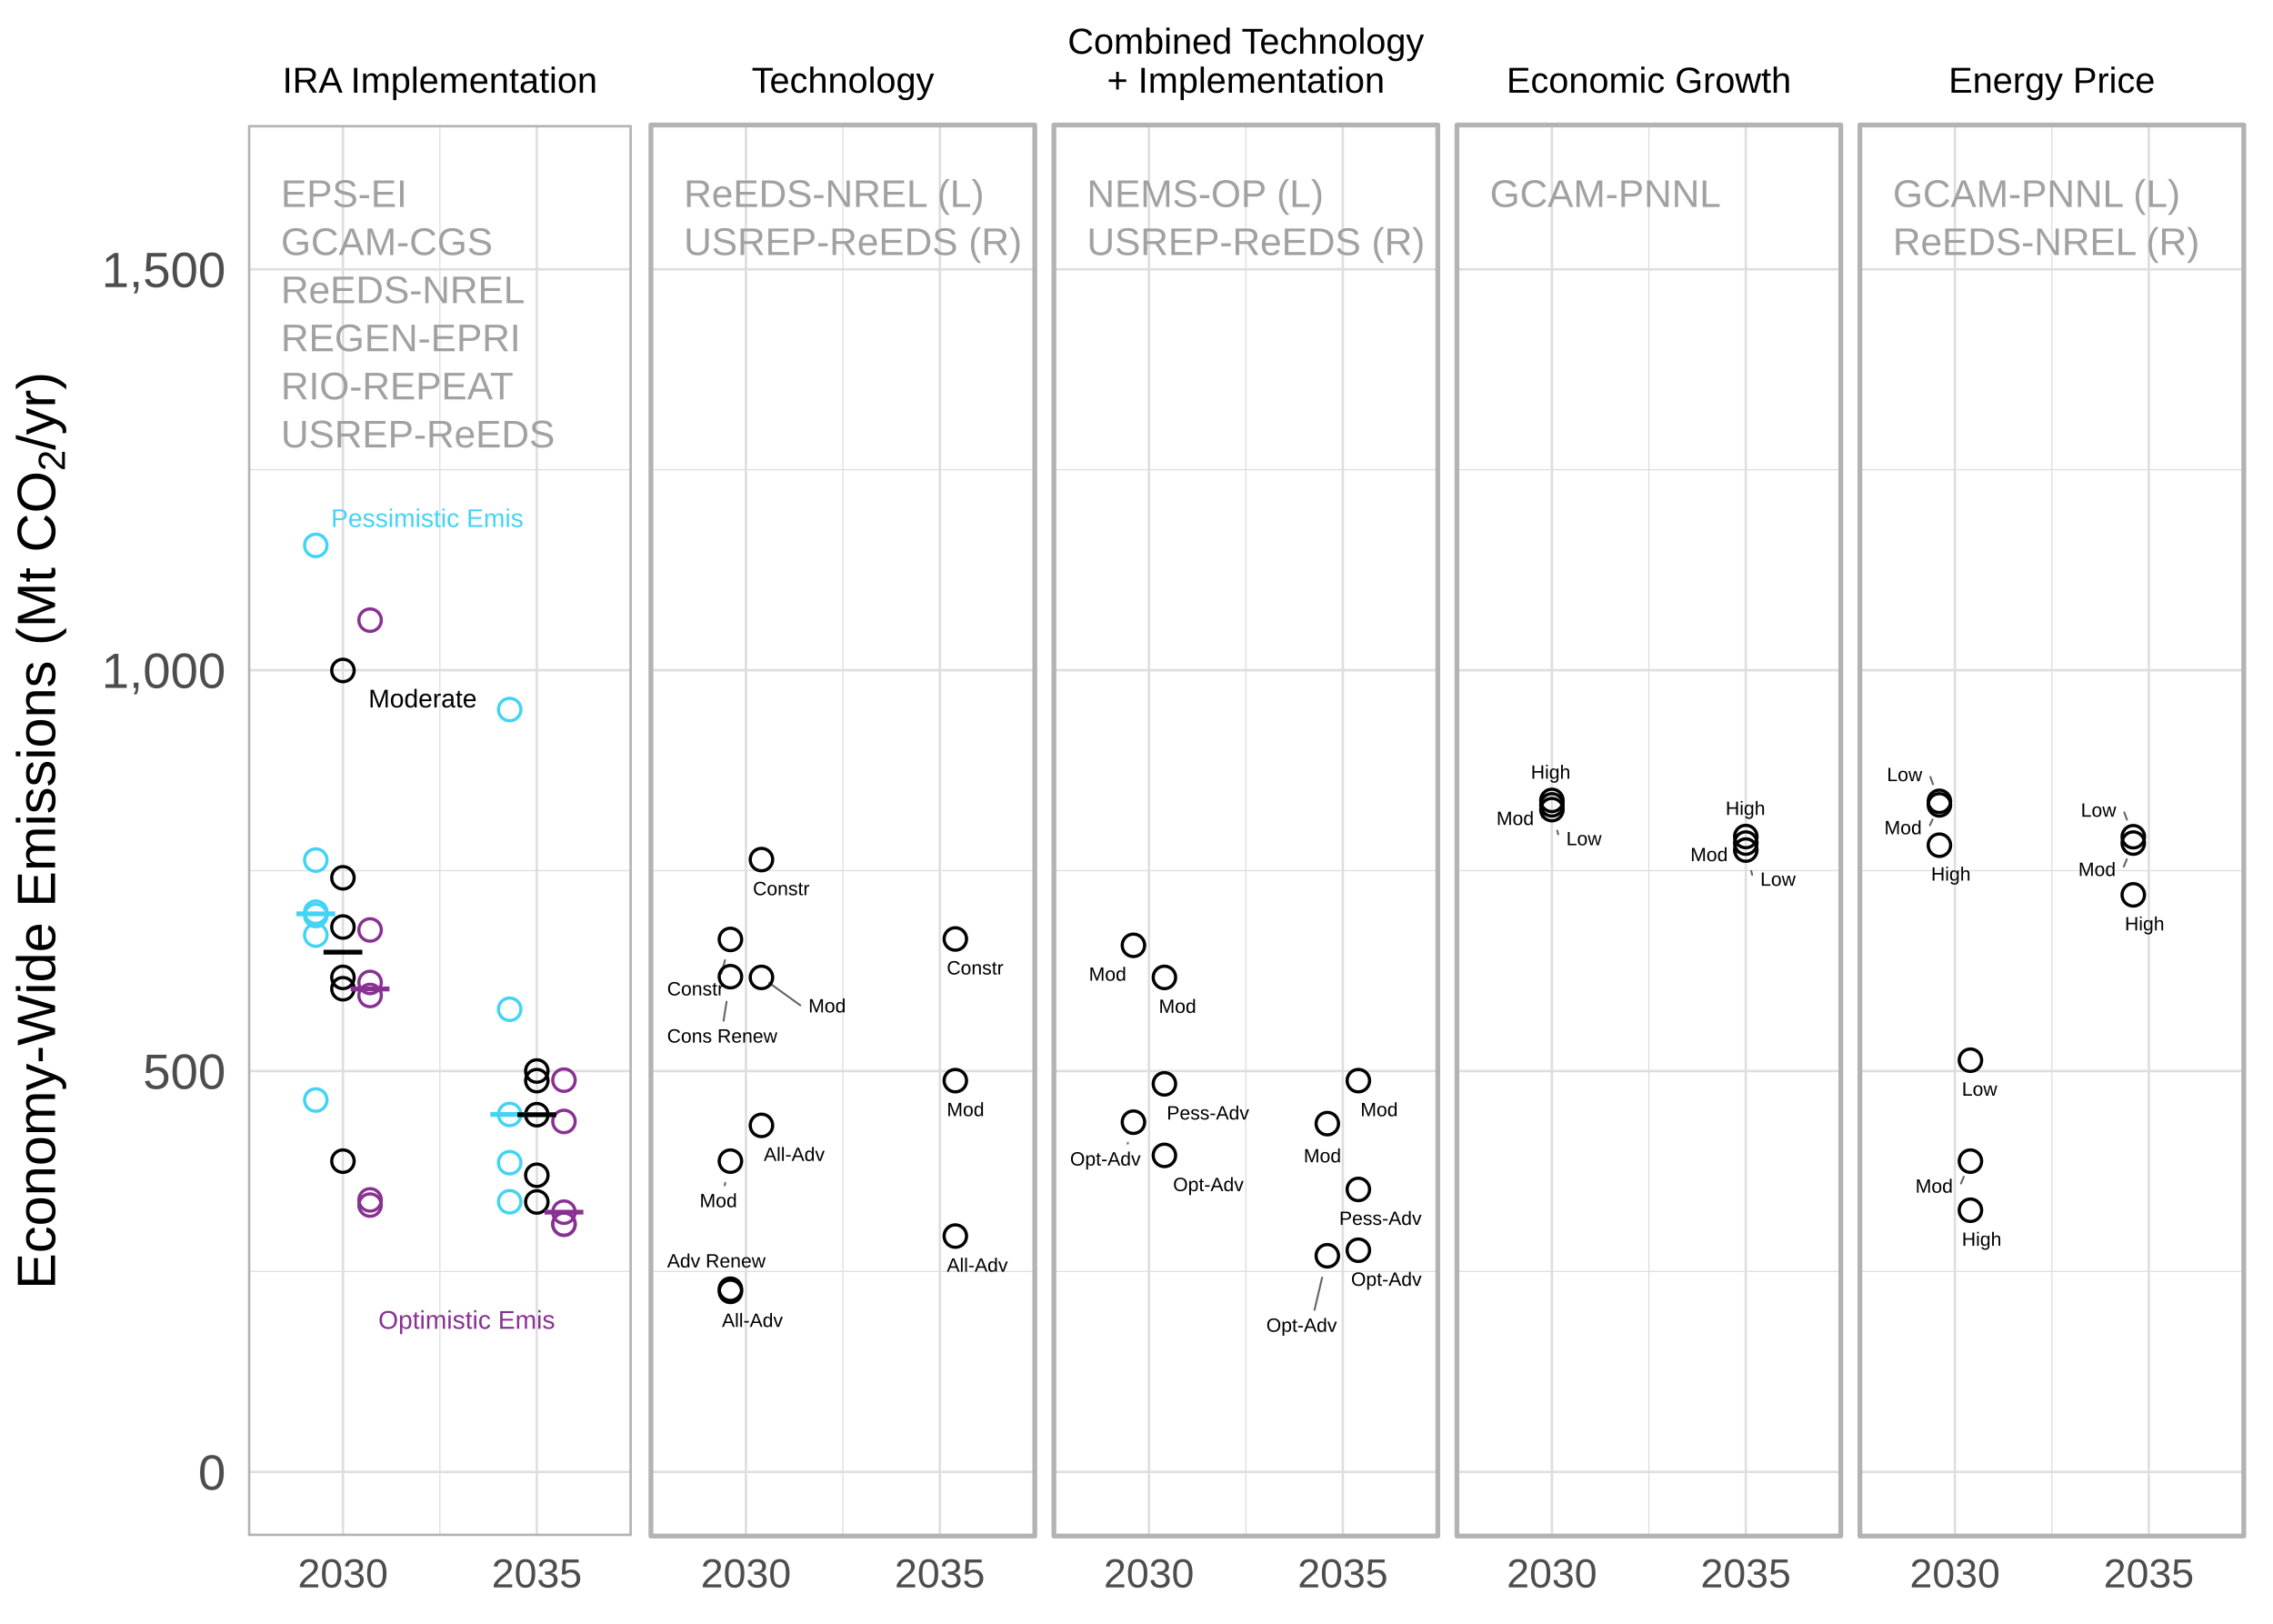
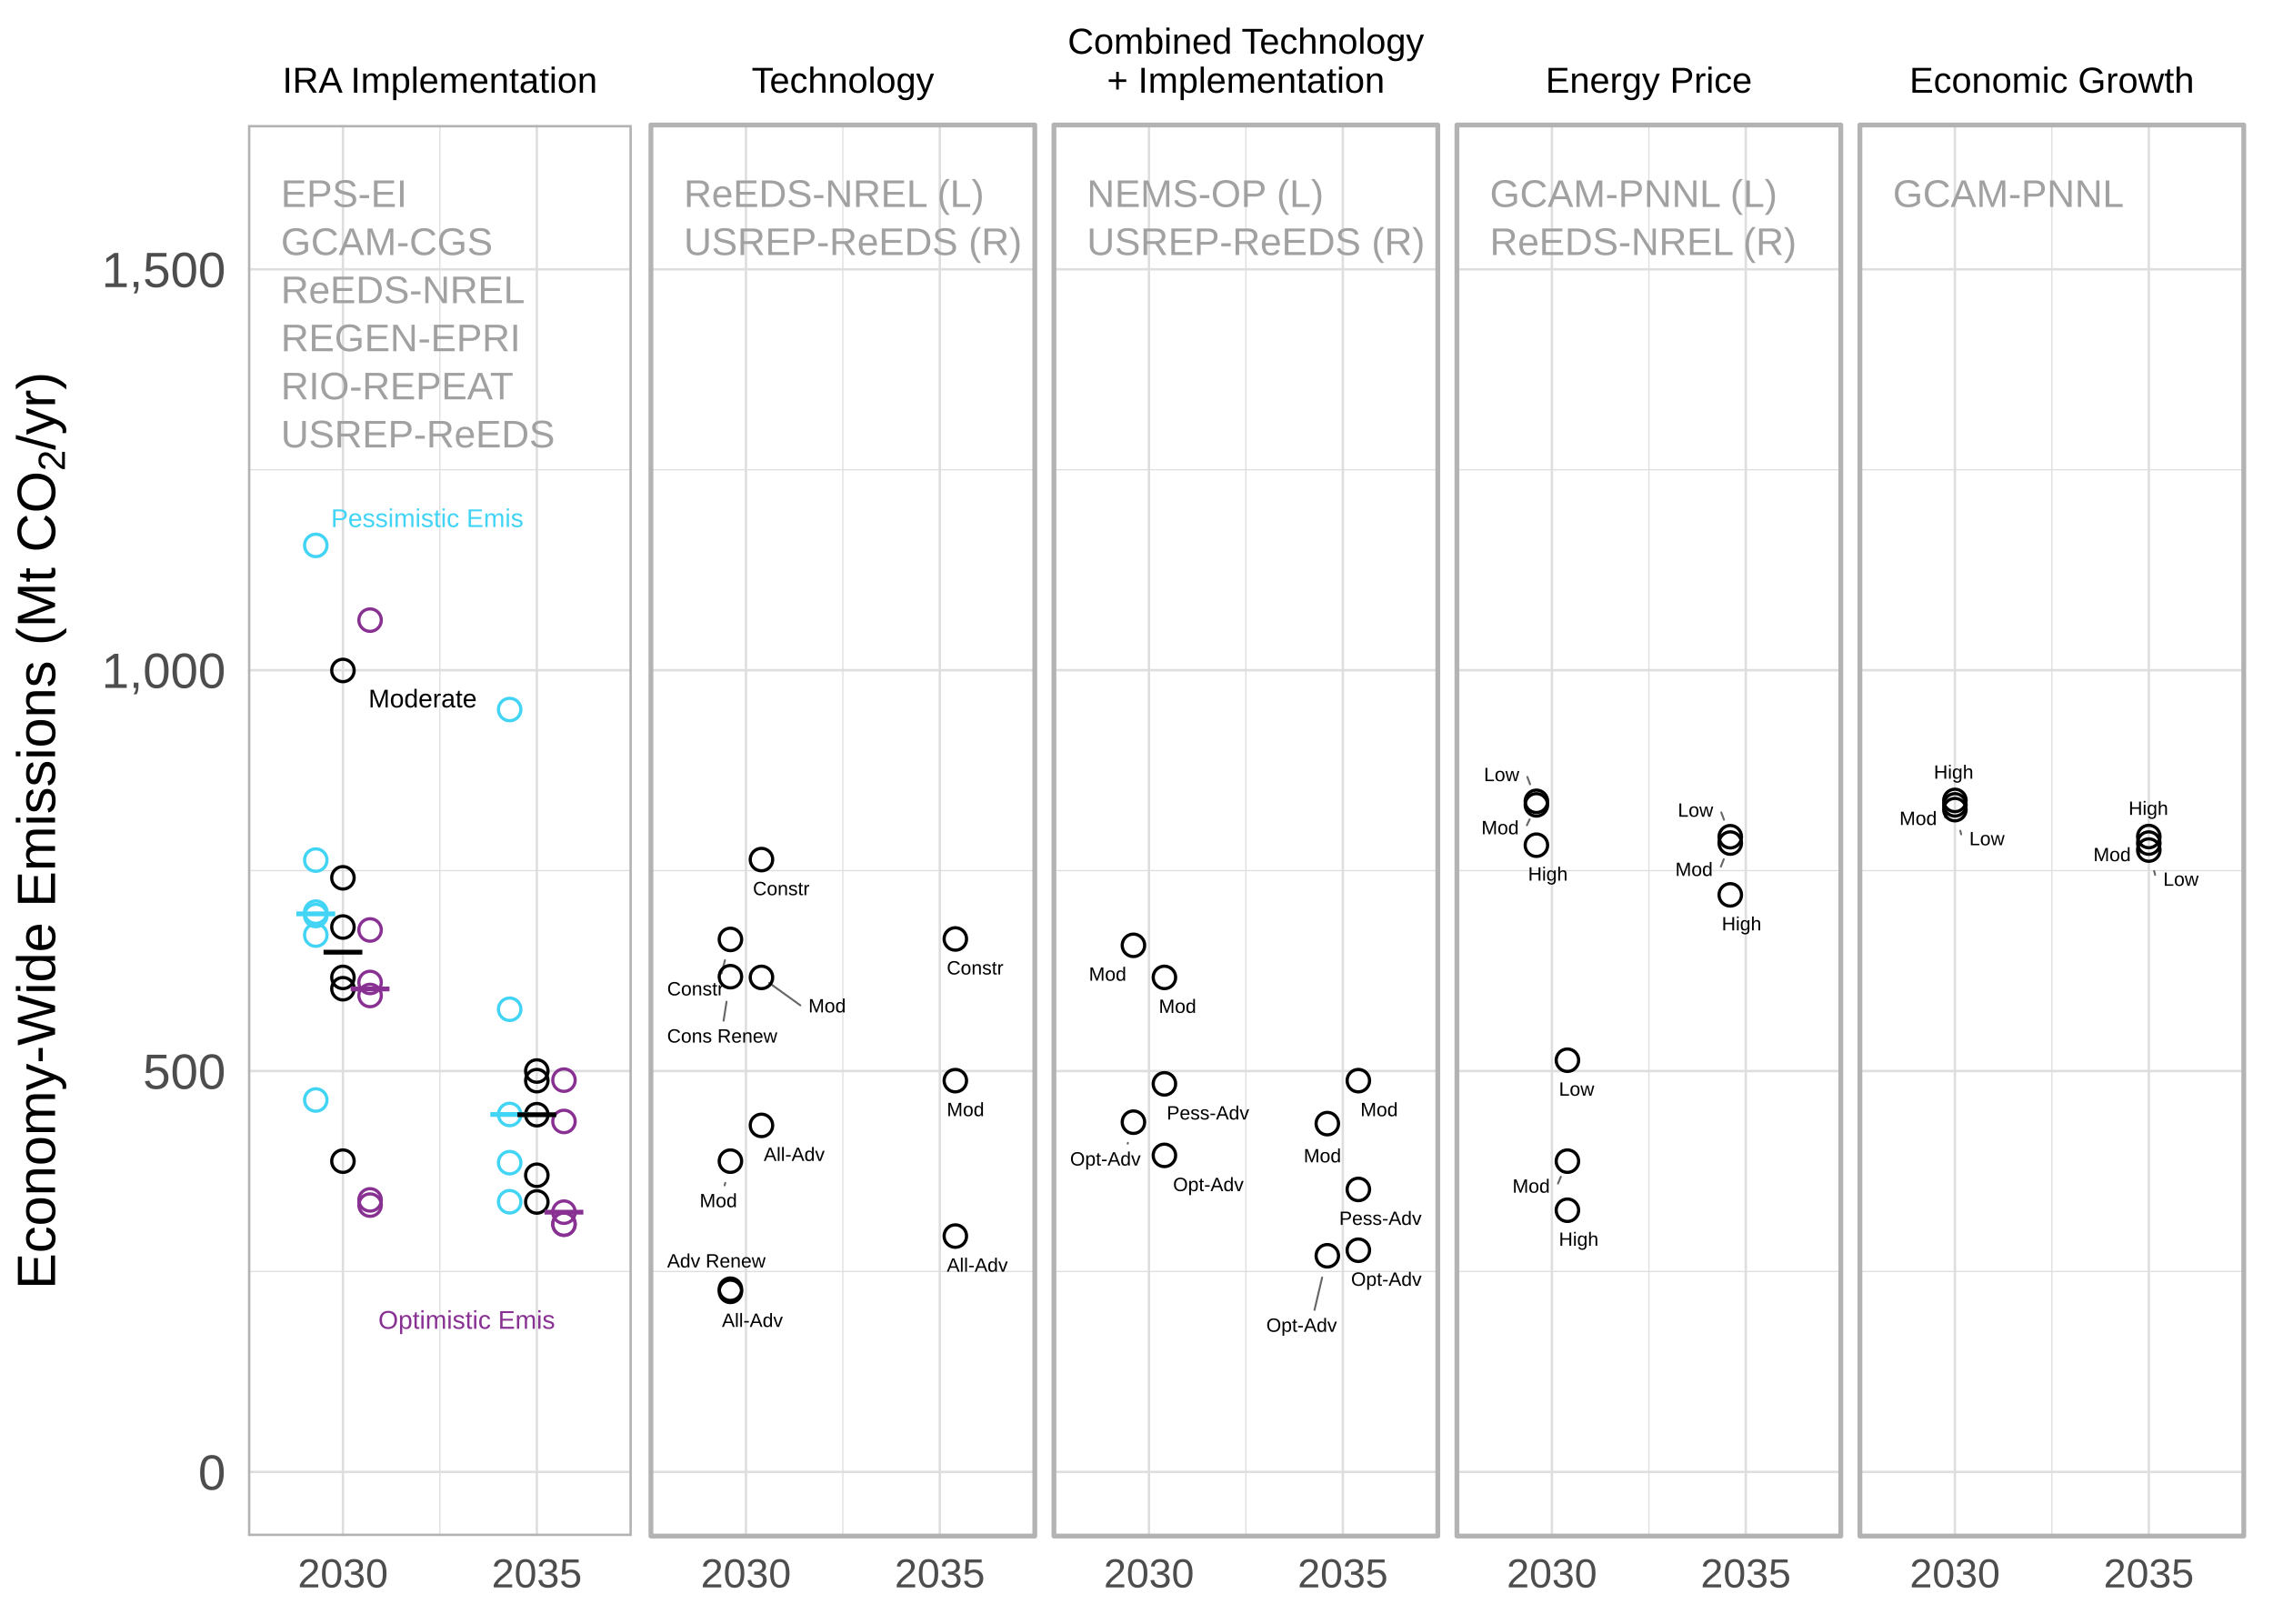
<svg xmlns="http://www.w3.org/2000/svg" class="svglite" width="504.00pt" height="360.00pt" viewBox="0 0 504.00 360.00">
  <defs>
    <style type="text/css">
    .svglite line, .svglite polyline, .svglite polygon, .svglite path, .svglite rect, .svglite circle {
      fill: none;
      stroke: #000000;
      stroke-linecap: round;
      stroke-linejoin: round;
      stroke-miterlimit: 10.00;
    }
    .svglite text {
      white-space: pre;
    }
  </style>
  </defs>
  <rect width="100%" height="100%" style="stroke: none; fill: #FFFFFF;" />
  <defs>
    <clipPath id="cpMC4wMHw1MDQuMDB8MC4wMHwzNjAuMDA=">
      <rect x="0.00" y="0.00" width="504.00" height="360.00" />
    </clipPath>
  </defs>
  <g clip-path="url(#cpMC4wMHw1MDQuMDB8MC4wMHwzNjAuMDA=)">
    <rect x="0" y="0.00" width="504.00" height="360.00" style="stroke-width: 1.07; stroke: #FFFFFF; fill: #FFFFFF;" />
  </g>
  <defs>
    <clipPath id="cpNS40OHwxNDEuMTB8NS40OHwzNTQuNTI=">
      <rect x="5.48" y="5.48" width="135.62" height="349.04" />
    </clipPath>
  </defs>
  <g clip-path="url(#cpNS40OHwxNDEuMTB8NS40OHwzNTQuNTI=)">
    <rect x="5.48" y="5.48" width="135.62" height="349.04" style="stroke-width: 1.07; stroke: #FFFFFF; fill: #FFFFFF;" />
  </g>
  <g clip-path="url(#cpMC4wMHw1MDQuMDB8MC4wMHwzNjAuMDA=)">
</g>
  <defs>
    <clipPath id="cpNTQuOTh8MTQwLjEwfDI3LjcxfDM0MC41Ng==">
      <rect x="54.98" y="27.71" width="85.12" height="312.85" />
    </clipPath>
  </defs>
  <g clip-path="url(#cpNTQuOTh8MTQwLjEwfDI3LjcxfDM0MC41Ng==)">
    <rect x="54.98" y="27.71" width="85.12" height="312.85" style="stroke-width: 1.07; stroke: none; fill: #FFFFFF;" />
    <polyline points="54.98,281.90 140.10,281.90 " style="stroke-width: 0.27; stroke: #DEDEDE; stroke-linecap: butt;" />
    <polyline points="54.98,193.02 140.10,193.02 " style="stroke-width: 0.27; stroke: #DEDEDE; stroke-linecap: butt;" />
    <polyline points="54.98,104.15 140.10,104.15 " style="stroke-width: 0.27; stroke: #DEDEDE; stroke-linecap: butt;" />
    <polyline points="97.54,340.56 97.54,27.71 " style="stroke-width: 0.27; stroke: #DEDEDE; stroke-linecap: butt;" />
    <polyline points="54.98,326.34 140.10,326.34 " style="stroke-width: 0.53; stroke: #DEDEDE; stroke-linecap: butt;" />
    <polyline points="54.98,237.46 140.10,237.46 " style="stroke-width: 0.53; stroke: #DEDEDE; stroke-linecap: butt;" />
    <polyline points="54.98,148.59 140.10,148.59 " style="stroke-width: 0.53; stroke: #DEDEDE; stroke-linecap: butt;" />
    <polyline points="54.98,59.71 140.10,59.71 " style="stroke-width: 0.53; stroke: #DEDEDE; stroke-linecap: butt;" />
    <polyline points="76.04,340.56 76.04,27.71 " style="stroke-width: 0.53; stroke: #DEDEDE; stroke-linecap: butt;" />
    <polyline points="119.03,340.56 119.03,27.71 " style="stroke-width: 0.53; stroke: #DEDEDE; stroke-linecap: butt;" />
    <circle cx="76.04" cy="219.21" r="2.49" style="stroke-width: 0.71;" />
    <circle cx="119.03" cy="266.49" r="2.49" style="stroke-width: 0.71;" />
    <circle cx="82.06" cy="266.03" r="2.49" style="stroke-width: 0.71; stroke: #883192;" />
    <circle cx="125.05" cy="271.43" r="2.49" style="stroke-width: 0.71; stroke: #883192;" />
    <circle cx="70.02" cy="207.32" r="2.49" style="stroke-width: 0.71; stroke: #42D4F4;" />
    <circle cx="113.01" cy="257.78" r="2.49" style="stroke-width: 0.71; stroke: #42D4F4;" />
    <circle cx="76.04" cy="205.53" r="2.49" style="stroke-width: 0.71;" />
    <circle cx="119.03" cy="247.14" r="2.49" style="stroke-width: 0.71;" />
    <circle cx="82.06" cy="220.71" r="2.49" style="stroke-width: 0.71; stroke: #883192;" />
    <circle cx="125.05" cy="248.64" r="2.49" style="stroke-width: 0.71; stroke: #883192;" />
    <circle cx="70.02" cy="190.69" r="2.49" style="stroke-width: 0.71; stroke: #42D4F4;" />
    <circle cx="113.01" cy="247.09" r="2.49" style="stroke-width: 0.71; stroke: #42D4F4;" />
    <circle cx="76.04" cy="148.65" r="2.49" style="stroke-width: 0.71;" />
    <circle cx="119.03" cy="237.46" r="2.49" style="stroke-width: 0.71;" />
    <circle cx="82.06" cy="137.49" r="2.49" style="stroke-width: 0.71; stroke: #883192;" />
    <circle cx="125.05" cy="271.38" r="2.49" style="stroke-width: 0.71; stroke: #883192;" />
    <circle cx="70.02" cy="120.92" r="2.49" style="stroke-width: 0.71; stroke: #42D4F4;" />
    <circle cx="113.01" cy="157.31" r="2.49" style="stroke-width: 0.71; stroke: #42D4F4;" />
    <circle cx="76.04" cy="194.62" r="2.49" style="stroke-width: 0.71;" />
    <circle cx="119.03" cy="260.57" r="2.49" style="stroke-width: 0.71;" />
    <circle cx="82.06" cy="206.18" r="2.49" style="stroke-width: 0.71; stroke: #883192;" />
    <circle cx="125.05" cy="268.75" r="2.49" style="stroke-width: 0.71; stroke: #883192;" />
    <circle cx="70.02" cy="202.98" r="2.49" style="stroke-width: 0.71; stroke: #42D4F4;" />
    <circle cx="113.01" cy="266.44" r="2.49" style="stroke-width: 0.71; stroke: #42D4F4;" />
    <circle cx="76.04" cy="257.44" r="2.49" style="stroke-width: 0.71;" />
    <circle cx="82.06" cy="267.18" r="2.49" style="stroke-width: 0.71; stroke: #883192;" />
    <circle cx="70.02" cy="243.88" r="2.49" style="stroke-width: 0.71; stroke: #42D4F4;" />
    <circle cx="76.04" cy="216.70" r="2.49" style="stroke-width: 0.71;" />
    <circle cx="119.03" cy="239.59" r="2.49" style="stroke-width: 0.71;" />
    <circle cx="82.06" cy="217.82" r="2.49" style="stroke-width: 0.71; stroke: #883192;" />
    <circle cx="125.05" cy="239.48" r="2.49" style="stroke-width: 0.71; stroke: #883192;" />
    <circle cx="70.02" cy="202.23" r="2.49" style="stroke-width: 0.71; stroke: #42D4F4;" />
    <circle cx="113.01" cy="223.76" r="2.49" style="stroke-width: 0.71; stroke: #42D4F4;" />
    <line x1="65.72" y1="202.61" x2="74.32" y2="202.61" style="stroke-width: 1.07; stroke: #42D4F4; stroke-linecap: butt;" />
    <line x1="71.74" y1="211.11" x2="80.34" y2="211.11" style="stroke-width: 1.07; stroke-linecap: butt;" />
    <line x1="77.76" y1="219.26" x2="86.36" y2="219.26" style="stroke-width: 1.07; stroke: #883192; stroke-linecap: butt;" />
    <line x1="108.72" y1="247.09" x2="117.31" y2="247.09" style="stroke-width: 1.07; stroke: #42D4F4; stroke-linecap: butt;" />
    <line x1="114.73" y1="247.14" x2="123.33" y2="247.14" style="stroke-width: 1.07; stroke-linecap: butt;" />
    <line x1="120.75" y1="268.75" x2="129.35" y2="268.75" style="stroke-width: 1.07; stroke: #883192; stroke-linecap: butt;" />
    <text x="81.70" y="156.84" style="font-size: 5.69px; font-family: &quot;Arial&quot;;" textLength="24.01px" lengthAdjust="spacingAndGlyphs">Moderate</text>
    <text x="73.40" y="116.85" style="font-size: 5.69px;fill: #42D4F4; font-family: &quot;Arial&quot;;" textLength="42.67px" lengthAdjust="spacingAndGlyphs">Pessimistic Emis</text>
    <text x="83.88" y="294.60" style="font-size: 5.69px;fill: #883192; font-family: &quot;Arial&quot;;" textLength="39.18px" lengthAdjust="spacingAndGlyphs">Optimistic Emis</text>
    <text x="62.29" y="45.88" style="font-size: 8.54px;fill: #A1A1A1; font-family: &quot;Arial&quot;;" textLength="27.96px" lengthAdjust="spacingAndGlyphs">EPS-EI</text>
    <text x="62.29" y="56.54" style="font-size: 8.54px;fill: #A1A1A1; font-family: &quot;Arial&quot;;" textLength="46.93px" lengthAdjust="spacingAndGlyphs">GCAM-CGS</text>
    <text x="62.29" y="67.21" style="font-size: 8.54px;fill: #A1A1A1; font-family: &quot;Arial&quot;;" textLength="54.05px" lengthAdjust="spacingAndGlyphs">ReEDS-NREL</text>
    <text x="62.29" y="77.87" style="font-size: 8.54px;fill: #A1A1A1; font-family: &quot;Arial&quot;;" textLength="53.09px" lengthAdjust="spacingAndGlyphs">REGEN-EPRI</text>
    <text x="62.29" y="88.54" style="font-size: 8.54px;fill: #A1A1A1; font-family: &quot;Arial&quot;;" textLength="51.51px" lengthAdjust="spacingAndGlyphs">RIO-REPEAT</text>
    <text x="62.29" y="99.20" style="font-size: 8.54px;fill: #A1A1A1; font-family: &quot;Arial&quot;;" textLength="60.68px" lengthAdjust="spacingAndGlyphs">USREP-ReEDS</text>
    <rect x="54.98" y="27.71" width="85.12" height="312.85" style="stroke-width: 1.07; stroke: #B3B3B3;" />
  </g>
  <g clip-path="url(#cpMC4wMHw1MDQuMDB8MC4wMHwzNjAuMDA=)">
    <text x="50.05" y="330.28" text-anchor="end" style="font-size: 11.00px;fill: #4D4D4D; font-family: &quot;Arial&quot;;" textLength="6.12px" lengthAdjust="spacingAndGlyphs">0</text>
    <text x="50.05" y="241.40" text-anchor="end" style="font-size: 11.00px;fill: #4D4D4D; font-family: &quot;Arial&quot;;" textLength="18.36px" lengthAdjust="spacingAndGlyphs">500</text>
    <text x="50.05" y="152.52" text-anchor="end" style="font-size: 11.00px;fill: #4D4D4D; font-family: &quot;Arial&quot;;" textLength="27.54px" lengthAdjust="spacingAndGlyphs">1,000</text>
    <text x="50.05" y="63.65" text-anchor="end" style="font-size: 11.00px;fill: #4D4D4D; font-family: &quot;Arial&quot;;" textLength="27.54px" lengthAdjust="spacingAndGlyphs">1,500</text>
    <text x="76.04" y="351.94" text-anchor="middle" style="font-size: 9.00px;fill: #4D4D4D; font-family: &quot;Arial&quot;;" textLength="20.02px" lengthAdjust="spacingAndGlyphs">2030</text>
    <text x="119.03" y="351.94" text-anchor="middle" style="font-size: 9.00px;fill: #4D4D4D; font-family: &quot;Arial&quot;;" textLength="20.02px" lengthAdjust="spacingAndGlyphs">2035</text>
    <text transform="translate(12.21,285.84) rotate(-90)" style="font-size: 12.00px; font-family: &quot;Arial&quot;;" textLength="172.07px" lengthAdjust="spacingAndGlyphs">Economy-Wide Emissions (Mt C</text>
    <text transform="translate(12.21,113.77) rotate(-90)" style="font-size: 12.00px; font-family: &quot;Arial&quot;;" textLength="9.34px" lengthAdjust="spacingAndGlyphs">O</text>
    <text transform="translate(14.39,104.43) rotate(-90)" style="font-size: 8.40px; font-family: &quot;Arial&quot;;" textLength="4.67px" lengthAdjust="spacingAndGlyphs">2</text>
    <text transform="translate(12.21,99.76) rotate(-90)" style="font-size: 12.00px; font-family: &quot;Arial&quot;;" textLength="17.33px" lengthAdjust="spacingAndGlyphs">/yr)</text>
    <text x="97.54" y="11.91" text-anchor="middle" style="font-size: 8.00px; font-family: &quot;Arial&quot;;" textLength="0.00px" lengthAdjust="spacingAndGlyphs" />
    <text x="97.54" y="20.55" text-anchor="middle" style="font-size: 8.00px; font-family: &quot;Arial&quot;;" textLength="69.82px" lengthAdjust="spacingAndGlyphs">IRA Implementation</text>
  </g>
  <defs>
    <clipPath id="cpMTQxLjEwfDIzMC40NXw1LjQ4fDM1NC41Mg==">
      <rect x="141.10" y="5.48" width="89.36" height="349.04" />
    </clipPath>
  </defs>
  <g clip-path="url(#cpMTQxLjEwfDIzMC40NXw1LjQ4fDM1NC41Mg==)">
    <rect x="141.10" y="5.48" width="89.36" height="349.04" style="stroke-width: 1.07; stroke: #FFFFFF; fill: #FFFFFF;" />
  </g>
  <g clip-path="url(#cpMC4wMHw1MDQuMDB8MC4wMHwzNjAuMDA=)">
    <rect x="144.33" y="27.71" width="85.12" height="312.85" style="stroke-width: 1.07; stroke: none; fill: #FFFFFF;" />
    <polyline points="144.33,281.90 229.46,281.90 " style="stroke-width: 0.27; stroke: #DEDEDE; stroke-linecap: butt;" />
    <polyline points="144.33,193.02 229.46,193.02 " style="stroke-width: 0.27; stroke: #DEDEDE; stroke-linecap: butt;" />
    <polyline points="144.33,104.15 229.46,104.15 " style="stroke-width: 0.27; stroke: #DEDEDE; stroke-linecap: butt;" />
    <polyline points="186.89,340.56 186.89,27.71 " style="stroke-width: 0.27; stroke: #DEDEDE; stroke-linecap: butt;" />
    <polyline points="144.33,326.34 229.46,326.34 " style="stroke-width: 0.53; stroke: #DEDEDE; stroke-linecap: butt;" />
    <polyline points="144.33,237.46 229.46,237.46 " style="stroke-width: 0.53; stroke: #DEDEDE; stroke-linecap: butt;" />
    <polyline points="144.33,148.59 229.46,148.59 " style="stroke-width: 0.53; stroke: #DEDEDE; stroke-linecap: butt;" />
    <polyline points="144.33,59.71 229.46,59.71 " style="stroke-width: 0.53; stroke: #DEDEDE; stroke-linecap: butt;" />
    <polyline points="165.40,340.56 165.40,27.71 " style="stroke-width: 0.53; stroke: #DEDEDE; stroke-linecap: butt;" />
    <polyline points="208.39,340.56 208.39,27.71 " style="stroke-width: 0.53; stroke: #DEDEDE; stroke-linecap: butt;" />
    <circle cx="161.96" cy="285.83" r="2.49" style="stroke-width: 0.71;" />
    <circle cx="161.96" cy="286.31" r="2.49" style="stroke-width: 0.71;" />
    <circle cx="161.96" cy="216.54" r="2.49" style="stroke-width: 0.71;" />
    <circle cx="161.96" cy="208.28" r="2.49" style="stroke-width: 0.71;" />
    <circle cx="161.96" cy="257.44" r="2.49" style="stroke-width: 0.71;" />
    <circle cx="168.84" cy="249.51" r="2.49" style="stroke-width: 0.71;" />
    <circle cx="211.83" cy="274.05" r="2.49" style="stroke-width: 0.71;" />
    <circle cx="168.84" cy="190.58" r="2.49" style="stroke-width: 0.71;" />
    <circle cx="211.83" cy="208.18" r="2.49" style="stroke-width: 0.71;" />
    <circle cx="168.84" cy="216.70" r="2.49" style="stroke-width: 0.71;" />
    <circle cx="211.83" cy="239.59" r="2.49" style="stroke-width: 0.71;" />
    <line x1="160.44" y1="226.30" x2="161.10" y2="222.10" style="stroke-width: 0.43; stroke: #000000; stroke-opacity: 0.60;" />
    <line x1="159.97" y1="215.84" x2="160.75" y2="212.88" style="stroke-width: 0.43; stroke: #000000; stroke-opacity: 0.60;" />
    <line x1="160.68" y1="262.80" x2="160.81" y2="262.25" style="stroke-width: 0.43; stroke: #000000; stroke-opacity: 0.60;" />
    <line x1="177.46" y1="222.89" x2="170.55" y2="217.92" style="stroke-width: 0.43; stroke: #000000; stroke-opacity: 0.60;" />
    <text x="147.92" y="281.01" style="font-size: 4.27px; font-family: &quot;Arial&quot;;" textLength="21.79px" lengthAdjust="spacingAndGlyphs">Adv Renew</text>
    <text x="160.07" y="294.19" style="font-size: 4.27px; font-family: &quot;Arial&quot;;" textLength="13.51px" lengthAdjust="spacingAndGlyphs">All-Adv</text>
    <text x="147.91" y="231.15" style="font-size: 4.27px; font-family: &quot;Arial&quot;;" textLength="24.40px" lengthAdjust="spacingAndGlyphs">Cons Renew</text>
    <text x="147.92" y="220.69" style="font-size: 4.27px; font-family: &quot;Arial&quot;;" textLength="12.55px" lengthAdjust="spacingAndGlyphs">Constr</text>
    <text x="155.14" y="267.65" style="font-size: 4.27px; font-family: &quot;Arial&quot;;" textLength="8.29px" lengthAdjust="spacingAndGlyphs">Mod</text>
    <text x="169.34" y="257.39" style="font-size: 4.27px; font-family: &quot;Arial&quot;;" textLength="13.51px" lengthAdjust="spacingAndGlyphs">All-Adv</text>
    <text x="209.94" y="281.94" style="font-size: 4.27px; font-family: &quot;Arial&quot;;" textLength="13.51px" lengthAdjust="spacingAndGlyphs">All-Adv</text>
    <text x="166.94" y="198.47" style="font-size: 4.27px; font-family: &quot;Arial&quot;;" textLength="12.55px" lengthAdjust="spacingAndGlyphs">Constr</text>
    <text x="209.93" y="216.05" style="font-size: 4.27px; font-family: &quot;Arial&quot;;" textLength="12.55px" lengthAdjust="spacingAndGlyphs">Constr</text>
    <text x="179.26" y="224.46" style="font-size: 4.27px; font-family: &quot;Arial&quot;;" textLength="8.29px" lengthAdjust="spacingAndGlyphs">Mod</text>
    <text x="209.94" y="247.45" style="font-size: 4.27px; font-family: &quot;Arial&quot;;" textLength="8.29px" lengthAdjust="spacingAndGlyphs">Mod</text>
    <text x="151.64" y="45.88" style="font-size: 8.54px;fill: #A1A1A1; font-family: &quot;Arial&quot;;" textLength="66.54px" lengthAdjust="spacingAndGlyphs">ReEDS-NREL (L)</text>
    <text x="151.64" y="56.54" style="font-size: 8.54px;fill: #A1A1A1; font-family: &quot;Arial&quot;;" textLength="74.90px" lengthAdjust="spacingAndGlyphs">USREP-ReEDS (R)</text>
    <rect x="144.33" y="27.71" width="85.12" height="312.85" style="stroke-width: 1.07; stroke: #B3B3B3;" />
    <text x="165.40" y="351.94" text-anchor="middle" style="font-size: 9.00px;fill: #4D4D4D; font-family: &quot;Arial&quot;;" textLength="20.02px" lengthAdjust="spacingAndGlyphs">2030</text>
    <text x="208.39" y="351.94" text-anchor="middle" style="font-size: 9.00px;fill: #4D4D4D; font-family: &quot;Arial&quot;;" textLength="20.02px" lengthAdjust="spacingAndGlyphs">2035</text>
    <text x="186.89" y="11.91" text-anchor="middle" style="font-size: 8.00px; font-family: &quot;Arial&quot;;" textLength="0.00px" lengthAdjust="spacingAndGlyphs" />
    <text x="186.89" y="20.55" text-anchor="middle" style="font-size: 8.00px; font-family: &quot;Arial&quot;;" textLength="40.49px" lengthAdjust="spacingAndGlyphs">Technology</text>
  </g>
  <defs>
    <clipPath id="cpMjMwLjQ1fDMxOS44MXw1LjQ4fDM1NC41Mg==">
      <rect x="230.45" y="5.48" width="89.36" height="349.04" />
    </clipPath>
  </defs>
  <g clip-path="url(#cpMjMwLjQ1fDMxOS44MXw1LjQ4fDM1NC41Mg==)">
    <rect x="230.45" y="5.48" width="89.36" height="349.04" style="stroke-width: 1.07; stroke: #FFFFFF; fill: #FFFFFF;" />
  </g>
  <g clip-path="url(#cpMC4wMHw1MDQuMDB8MC4wMHwzNjAuMDA=)">
    <rect x="233.69" y="27.71" width="85.12" height="312.85" style="stroke-width: 1.07; stroke: none; fill: #FFFFFF;" />
    <polyline points="233.69,281.90 318.81,281.90 " style="stroke-width: 0.27; stroke: #DEDEDE; stroke-linecap: butt;" />
    <polyline points="233.69,193.02 318.81,193.02 " style="stroke-width: 0.27; stroke: #DEDEDE; stroke-linecap: butt;" />
    <polyline points="233.69,104.15 318.81,104.15 " style="stroke-width: 0.27; stroke: #DEDEDE; stroke-linecap: butt;" />
    <polyline points="276.25,340.56 276.25,27.71 " style="stroke-width: 0.27; stroke: #DEDEDE; stroke-linecap: butt;" />
    <polyline points="233.69,326.34 318.81,326.34 " style="stroke-width: 0.53; stroke: #DEDEDE; stroke-linecap: butt;" />
    <polyline points="233.69,237.46 318.81,237.46 " style="stroke-width: 0.53; stroke: #DEDEDE; stroke-linecap: butt;" />
    <polyline points="233.69,148.59 318.81,148.59 " style="stroke-width: 0.53; stroke: #DEDEDE; stroke-linecap: butt;" />
    <polyline points="233.69,59.71 318.81,59.71 " style="stroke-width: 0.53; stroke: #DEDEDE; stroke-linecap: butt;" />
    <polyline points="254.76,340.56 254.76,27.71 " style="stroke-width: 0.53; stroke: #DEDEDE; stroke-linecap: butt;" />
    <polyline points="297.75,340.56 297.75,27.71 " style="stroke-width: 0.53; stroke: #DEDEDE; stroke-linecap: butt;" />
    <circle cx="251.32" cy="209.59" r="2.49" style="stroke-width: 0.71;" />
    <circle cx="294.31" cy="249.12" r="2.49" style="stroke-width: 0.71;" />
    <circle cx="251.32" cy="248.80" r="2.49" style="stroke-width: 0.71;" />
    <circle cx="294.31" cy="278.42" r="2.49" style="stroke-width: 0.71;" />
    <circle cx="258.19" cy="216.70" r="2.49" style="stroke-width: 0.71;" />
    <circle cx="301.19" cy="239.59" r="2.49" style="stroke-width: 0.71;" />
    <circle cx="258.19" cy="256.16" r="2.49" style="stroke-width: 0.71;" />
    <circle cx="301.19" cy="277.19" r="2.49" style="stroke-width: 0.71;" />
    <circle cx="258.19" cy="240.30" r="2.49" style="stroke-width: 0.71;" />
    <circle cx="301.19" cy="263.71" r="2.49" style="stroke-width: 0.71;" />
    <line x1="250.05" y1="253.56" x2="250.10" y2="253.38" style="stroke-width: 0.43; stroke: #000000; stroke-opacity: 0.60;" />
    <line x1="291.47" y1="290.42" x2="293.16" y2="283.25" style="stroke-width: 0.43; stroke: #000000; stroke-opacity: 0.60;" />
    <text x="241.45" y="217.44" style="font-size: 4.27px; font-family: &quot;Arial&quot;;" textLength="8.29px" lengthAdjust="spacingAndGlyphs">Mod</text>
    <text x="289.08" y="257.70" style="font-size: 4.27px; font-family: &quot;Arial&quot;;" textLength="8.29px" lengthAdjust="spacingAndGlyphs">Mod</text>
    <text x="237.27" y="258.41" style="font-size: 4.27px; font-family: &quot;Arial&quot;;" textLength="15.62px" lengthAdjust="spacingAndGlyphs">Opt-Adv</text>
    <text x="280.78" y="295.27" style="font-size: 4.27px; font-family: &quot;Arial&quot;;" textLength="15.62px" lengthAdjust="spacingAndGlyphs">Opt-Adv</text>
    <text x="256.95" y="224.56" style="font-size: 4.27px; font-family: &quot;Arial&quot;;" textLength="8.29px" lengthAdjust="spacingAndGlyphs">Mod</text>
    <text x="301.66" y="247.47" style="font-size: 4.27px; font-family: &quot;Arial&quot;;" textLength="8.29px" lengthAdjust="spacingAndGlyphs">Mod</text>
    <text x="260.10" y="264.08" style="font-size: 4.27px; font-family: &quot;Arial&quot;;" textLength="15.62px" lengthAdjust="spacingAndGlyphs">Opt-Adv</text>
    <text x="299.57" y="285.07" style="font-size: 4.27px; font-family: &quot;Arial&quot;;" textLength="15.62px" lengthAdjust="spacingAndGlyphs">Opt-Adv</text>
    <text x="258.71" y="248.20" style="font-size: 4.27px; font-family: &quot;Arial&quot;;" textLength="18.24px" lengthAdjust="spacingAndGlyphs">Pess-Adv</text>
    <text x="296.95" y="271.57" style="font-size: 4.27px; font-family: &quot;Arial&quot;;" textLength="18.24px" lengthAdjust="spacingAndGlyphs">Pess-Adv</text>
    <text x="241.00" y="45.88" style="font-size: 8.54px;fill: #A1A1A1; font-family: &quot;Arial&quot;;" textLength="52.47px" lengthAdjust="spacingAndGlyphs">NEMS-OP (L)</text>
    <text x="241.00" y="56.54" style="font-size: 8.54px;fill: #A1A1A1; font-family: &quot;Arial&quot;;" textLength="74.90px" lengthAdjust="spacingAndGlyphs">USREP-ReEDS (R)</text>
    <rect x="233.69" y="27.71" width="85.12" height="312.85" style="stroke-width: 1.07; stroke: #B3B3B3;" />
    <text x="254.76" y="351.94" text-anchor="middle" style="font-size: 9.00px;fill: #4D4D4D; font-family: &quot;Arial&quot;;" textLength="20.02px" lengthAdjust="spacingAndGlyphs">2030</text>
    <text x="297.75" y="351.94" text-anchor="middle" style="font-size: 9.00px;fill: #4D4D4D; font-family: &quot;Arial&quot;;" textLength="20.02px" lengthAdjust="spacingAndGlyphs">2035</text>
    <text x="276.25" y="11.91" text-anchor="middle" style="font-size: 8.00px; font-family: &quot;Arial&quot;;" textLength="79.03px" lengthAdjust="spacingAndGlyphs">Combined Technology</text>
    <text x="276.25" y="20.55" text-anchor="middle" style="font-size: 8.00px; font-family: &quot;Arial&quot;;" textLength="63.82px" lengthAdjust="spacingAndGlyphs"> + Implementation</text>
  </g>
  <defs>
    <clipPath id="cpMzE5LjgxfDQwOS4xNnw1LjQ4fDM1NC41Mg==">
      <rect x="319.81" y="5.48" width="89.36" height="349.04" />
    </clipPath>
  </defs>
  <g clip-path="url(#cpMzE5LjgxfDQwOS4xNnw1LjQ4fDM1NC41Mg==)">
    <rect x="319.81" y="5.48" width="89.36" height="349.04" style="stroke-width: 1.07; stroke: #FFFFFF; fill: #FFFFFF;" />
  </g>
  <g clip-path="url(#cpMC4wMHw1MDQuMDB8MC4wMHwzNjAuMDA=)">
    <rect x="323.05" y="27.71" width="85.12" height="312.85" style="stroke-width: 1.07; stroke: none; fill: #FFFFFF;" />
    <polyline points="323.05,281.90 408.17,281.90 " style="stroke-width: 0.27; stroke: #DEDEDE; stroke-linecap: butt;" />
    <polyline points="323.05,193.02 408.17,193.02 " style="stroke-width: 0.27; stroke: #DEDEDE; stroke-linecap: butt;" />
    <polyline points="323.05,104.15 408.17,104.15 " style="stroke-width: 0.27; stroke: #DEDEDE; stroke-linecap: butt;" />
    <polyline points="365.61,340.56 365.61,27.71 " style="stroke-width: 0.27; stroke: #DEDEDE; stroke-linecap: butt;" />
    <polyline points="323.05,326.34 408.17,326.34 " style="stroke-width: 0.53; stroke: #DEDEDE; stroke-linecap: butt;" />
    <polyline points="323.05,237.46 408.17,237.46 " style="stroke-width: 0.53; stroke: #DEDEDE; stroke-linecap: butt;" />
    <polyline points="323.05,148.59 408.17,148.59 " style="stroke-width: 0.53; stroke: #DEDEDE; stroke-linecap: butt;" />
    <polyline points="323.05,59.71 408.17,59.71 " style="stroke-width: 0.53; stroke: #DEDEDE; stroke-linecap: butt;" />
    <polyline points="344.11,340.56 344.11,27.71 " style="stroke-width: 0.53; stroke: #DEDEDE; stroke-linecap: butt;" />
    <polyline points="387.10,340.56 387.10,27.71 " style="stroke-width: 0.53; stroke: #DEDEDE; stroke-linecap: butt;" />
-     <circle cx="344.11" cy="177.46" r="2.49" style="stroke-width: 0.71;" />
-     <circle cx="387.10" cy="185.47" r="2.49" style="stroke-width: 0.71;" />
-     <circle cx="344.11" cy="178.45" r="2.49" style="stroke-width: 0.71;" />
-     <circle cx="387.10" cy="186.92" r="2.49" style="stroke-width: 0.71;" />
-     <circle cx="344.11" cy="179.50" r="2.49" style="stroke-width: 0.71;" />
-     <circle cx="387.10" cy="188.47" r="2.49" style="stroke-width: 0.71;" />
-     <line x1="341.91" y1="181.20" x2="342.46" y2="180.51" style="stroke-width: 0.43; stroke: #000000; stroke-opacity: 0.60;" />
-     <line x1="384.91" y1="189.29" x2="385.43" y2="188.73" style="stroke-width: 0.43; stroke: #000000; stroke-opacity: 0.60;" />
-     <line x1="345.50" y1="184.97" x2="345.30" y2="184.18" style="stroke-width: 0.43; stroke: #000000; stroke-opacity: 0.60;" />
-     <line x1="388.52" y1="193.97" x2="388.30" y2="193.12" style="stroke-width: 0.43; stroke: #000000; stroke-opacity: 0.60;" />
-     <text x="339.45" y="172.65" style="font-size: 4.27px; font-family: &quot;Arial&quot;;" textLength="8.77px" lengthAdjust="spacingAndGlyphs">High</text>
-     <text x="382.63" y="180.67" style="font-size: 4.27px; font-family: &quot;Arial&quot;;" textLength="8.77px" lengthAdjust="spacingAndGlyphs">High</text>
-     <text x="331.82" y="182.90" style="font-size: 4.27px; font-family: &quot;Arial&quot;;" textLength="8.29px" lengthAdjust="spacingAndGlyphs">Mod</text>
-     <text x="374.82" y="190.93" style="font-size: 4.27px; font-family: &quot;Arial&quot;;" textLength="8.29px" lengthAdjust="spacingAndGlyphs">Mod</text>
-     <text x="347.30" y="187.40" style="font-size: 4.27px; font-family: &quot;Arial&quot;;" textLength="7.82px" lengthAdjust="spacingAndGlyphs">Low</text>
-     <text x="390.32" y="196.39" style="font-size: 4.27px; font-family: &quot;Arial&quot;;" textLength="7.82px" lengthAdjust="spacingAndGlyphs">Low</text>
-     <text x="330.35" y="45.88" style="font-size: 8.54px;fill: #A1A1A1; font-family: &quot;Arial&quot;;" textLength="51.20px" lengthAdjust="spacingAndGlyphs">GCAM-PNNL</text>
+     <circle cx="340.67" cy="187.39" r="2.49" style="stroke-width: 0.71;" />
+     <circle cx="383.66" cy="198.40" r="2.49" style="stroke-width: 0.71;" />
+     <circle cx="340.67" cy="178.45" r="2.49" style="stroke-width: 0.71;" />
+     <circle cx="383.66" cy="186.92" r="2.49" style="stroke-width: 0.71;" />
+     <circle cx="340.67" cy="177.66" r="2.49" style="stroke-width: 0.71;" />
+     <circle cx="383.66" cy="185.51" r="2.49" style="stroke-width: 0.71;" />
+     <circle cx="347.55" cy="257.44" r="2.49" style="stroke-width: 0.71;" />
+     <circle cx="347.55" cy="268.32" r="2.49" style="stroke-width: 0.71;" />
+     <circle cx="347.55" cy="235.06" r="2.49" style="stroke-width: 0.71;" />
+     <line x1="338.56" y1="182.97" x2="339.17" y2="181.67" style="stroke-width: 0.43; stroke: #000000; stroke-opacity: 0.60;" />
+     <line x1="381.57" y1="192.14" x2="382.22" y2="190.51" style="stroke-width: 0.43; stroke: #000000; stroke-opacity: 0.60;" />
+     <line x1="338.66" y1="172.25" x2="339.27" y2="173.88" style="stroke-width: 0.43; stroke: #000000; stroke-opacity: 0.60;" />
+     <line x1="381.66" y1="180.12" x2="382.26" y2="181.73" style="stroke-width: 0.43; stroke: #000000; stroke-opacity: 0.60;" />
+     <line x1="345.46" y1="262.39" x2="346.09" y2="260.90" style="stroke-width: 0.43; stroke: #000000; stroke-opacity: 0.60;" />
+     <text x="338.83" y="195.24" style="font-size: 4.27px; font-family: &quot;Arial&quot;;" textLength="8.77px" lengthAdjust="spacingAndGlyphs">High</text>
+     <text x="381.78" y="206.27" style="font-size: 4.27px; font-family: &quot;Arial&quot;;" textLength="8.77px" lengthAdjust="spacingAndGlyphs">High</text>
+     <text x="328.48" y="184.96" style="font-size: 4.27px; font-family: &quot;Arial&quot;;" textLength="8.29px" lengthAdjust="spacingAndGlyphs">Mod</text>
+     <text x="371.48" y="194.20" style="font-size: 4.27px; font-family: &quot;Arial&quot;;" textLength="8.29px" lengthAdjust="spacingAndGlyphs">Mod</text>
+     <text x="329.04" y="173.19" style="font-size: 4.27px; font-family: &quot;Arial&quot;;" textLength="7.82px" lengthAdjust="spacingAndGlyphs">Low</text>
+     <text x="372.04" y="181.07" style="font-size: 4.27px; font-family: &quot;Arial&quot;;" textLength="7.82px" lengthAdjust="spacingAndGlyphs">Low</text>
+     <text x="335.37" y="264.43" style="font-size: 4.27px; font-family: &quot;Arial&quot;;" textLength="8.29px" lengthAdjust="spacingAndGlyphs">Mod</text>
+     <text x="345.66" y="276.21" style="font-size: 4.27px; font-family: &quot;Arial&quot;;" textLength="8.77px" lengthAdjust="spacingAndGlyphs">High</text>
+     <text x="345.67" y="242.92" style="font-size: 4.27px; font-family: &quot;Arial&quot;;" textLength="7.82px" lengthAdjust="spacingAndGlyphs">Low</text>
+     <text x="330.35" y="45.88" style="font-size: 8.54px;fill: #A1A1A1; font-family: &quot;Arial&quot;;" textLength="63.68px" lengthAdjust="spacingAndGlyphs">GCAM-PNNL (L)</text>
+     <text x="330.35" y="56.54" style="font-size: 8.54px;fill: #A1A1A1; font-family: &quot;Arial&quot;;" textLength="67.95px" lengthAdjust="spacingAndGlyphs">ReEDS-NREL (R)</text>
    <rect x="323.05" y="27.71" width="85.12" height="312.85" style="stroke-width: 1.07; stroke: #B3B3B3;" />
    <text x="344.11" y="351.94" text-anchor="middle" style="font-size: 9.00px;fill: #4D4D4D; font-family: &quot;Arial&quot;;" textLength="20.02px" lengthAdjust="spacingAndGlyphs">2030</text>
    <text x="387.10" y="351.94" text-anchor="middle" style="font-size: 9.00px;fill: #4D4D4D; font-family: &quot;Arial&quot;;" textLength="20.02px" lengthAdjust="spacingAndGlyphs">2035</text>
    <text x="365.61" y="11.91" text-anchor="middle" style="font-size: 8.00px; font-family: &quot;Arial&quot;;" textLength="0.00px" lengthAdjust="spacingAndGlyphs" />
-     <text x="365.61" y="20.55" text-anchor="middle" style="font-size: 8.00px; font-family: &quot;Arial&quot;;" textLength="63.14px" lengthAdjust="spacingAndGlyphs">Economic Growth</text>
+     <text x="365.61" y="20.55" text-anchor="middle" style="font-size: 8.00px; font-family: &quot;Arial&quot;;" textLength="45.81px" lengthAdjust="spacingAndGlyphs">Energy Price</text>
  </g>
  <defs>
    <clipPath id="cpNDA5LjE2fDQ5OC41Mnw1LjQ4fDM1NC41Mg==">
      <rect x="409.16" y="5.48" width="89.36" height="349.04" />
    </clipPath>
  </defs>
  <g clip-path="url(#cpNDA5LjE2fDQ5OC41Mnw1LjQ4fDM1NC41Mg==)">
    <rect x="409.16" y="5.48" width="89.36" height="349.04" style="stroke-width: 1.07; stroke: #FFFFFF; fill: #FFFFFF;" />
  </g>
  <g clip-path="url(#cpMC4wMHw1MDQuMDB8MC4wMHwzNjAuMDA=)">
    <rect x="412.40" y="27.71" width="85.12" height="312.85" style="stroke-width: 1.07; stroke: none; fill: #FFFFFF;" />
    <polyline points="412.40,281.90 497.52,281.90 " style="stroke-width: 0.27; stroke: #DEDEDE; stroke-linecap: butt;" />
    <polyline points="412.40,193.02 497.52,193.02 " style="stroke-width: 0.27; stroke: #DEDEDE; stroke-linecap: butt;" />
    <polyline points="412.40,104.15 497.52,104.15 " style="stroke-width: 0.27; stroke: #DEDEDE; stroke-linecap: butt;" />
    <polyline points="454.96,340.56 454.96,27.71 " style="stroke-width: 0.27; stroke: #DEDEDE; stroke-linecap: butt;" />
    <polyline points="412.40,326.34 497.52,326.34 " style="stroke-width: 0.53; stroke: #DEDEDE; stroke-linecap: butt;" />
    <polyline points="412.40,237.46 497.52,237.46 " style="stroke-width: 0.53; stroke: #DEDEDE; stroke-linecap: butt;" />
    <polyline points="412.40,148.59 497.52,148.59 " style="stroke-width: 0.53; stroke: #DEDEDE; stroke-linecap: butt;" />
    <polyline points="412.40,59.71 497.52,59.71 " style="stroke-width: 0.53; stroke: #DEDEDE; stroke-linecap: butt;" />
    <polyline points="433.47,340.56 433.47,27.71 " style="stroke-width: 0.53; stroke: #DEDEDE; stroke-linecap: butt;" />
    <polyline points="476.46,340.56 476.46,27.71 " style="stroke-width: 0.53; stroke: #DEDEDE; stroke-linecap: butt;" />
-     <circle cx="430.03" cy="187.39" r="2.49" style="stroke-width: 0.71;" />
-     <circle cx="473.02" cy="198.40" r="2.49" style="stroke-width: 0.71;" />
-     <circle cx="430.03" cy="178.45" r="2.49" style="stroke-width: 0.71;" />
-     <circle cx="473.02" cy="186.92" r="2.49" style="stroke-width: 0.71;" />
-     <circle cx="430.03" cy="177.66" r="2.49" style="stroke-width: 0.71;" />
-     <circle cx="473.02" cy="185.51" r="2.49" style="stroke-width: 0.71;" />
-     <circle cx="436.91" cy="257.44" r="2.49" style="stroke-width: 0.71;" />
-     <circle cx="436.91" cy="268.32" r="2.49" style="stroke-width: 0.71;" />
-     <circle cx="436.91" cy="235.06" r="2.49" style="stroke-width: 0.71;" />
-     <line x1="427.92" y1="182.97" x2="428.52" y2="181.67" style="stroke-width: 0.43; stroke: #000000; stroke-opacity: 0.60;" />
-     <line x1="470.92" y1="192.14" x2="471.58" y2="190.51" style="stroke-width: 0.43; stroke: #000000; stroke-opacity: 0.60;" />
-     <line x1="428.02" y1="172.25" x2="428.62" y2="173.88" style="stroke-width: 0.43; stroke: #000000; stroke-opacity: 0.60;" />
-     <line x1="471.02" y1="180.12" x2="471.62" y2="181.73" style="stroke-width: 0.43; stroke: #000000; stroke-opacity: 0.60;" />
-     <line x1="434.81" y1="262.39" x2="435.44" y2="260.90" style="stroke-width: 0.43; stroke: #000000; stroke-opacity: 0.60;" />
-     <text x="428.19" y="195.24" style="font-size: 4.27px; font-family: &quot;Arial&quot;;" textLength="8.77px" lengthAdjust="spacingAndGlyphs">High</text>
-     <text x="471.14" y="206.27" style="font-size: 4.27px; font-family: &quot;Arial&quot;;" textLength="8.77px" lengthAdjust="spacingAndGlyphs">High</text>
-     <text x="417.83" y="184.96" style="font-size: 4.27px; font-family: &quot;Arial&quot;;" textLength="8.29px" lengthAdjust="spacingAndGlyphs">Mod</text>
-     <text x="460.84" y="194.20" style="font-size: 4.27px; font-family: &quot;Arial&quot;;" textLength="8.29px" lengthAdjust="spacingAndGlyphs">Mod</text>
-     <text x="418.40" y="173.19" style="font-size: 4.27px; font-family: &quot;Arial&quot;;" textLength="7.82px" lengthAdjust="spacingAndGlyphs">Low</text>
-     <text x="461.40" y="181.07" style="font-size: 4.27px; font-family: &quot;Arial&quot;;" textLength="7.82px" lengthAdjust="spacingAndGlyphs">Low</text>
-     <text x="424.72" y="264.43" style="font-size: 4.27px; font-family: &quot;Arial&quot;;" textLength="8.29px" lengthAdjust="spacingAndGlyphs">Mod</text>
-     <text x="435.02" y="276.21" style="font-size: 4.27px; font-family: &quot;Arial&quot;;" textLength="8.77px" lengthAdjust="spacingAndGlyphs">High</text>
-     <text x="435.02" y="242.92" style="font-size: 4.27px; font-family: &quot;Arial&quot;;" textLength="7.82px" lengthAdjust="spacingAndGlyphs">Low</text>
-     <text x="419.71" y="45.88" style="font-size: 8.54px;fill: #A1A1A1; font-family: &quot;Arial&quot;;" textLength="63.68px" lengthAdjust="spacingAndGlyphs">GCAM-PNNL (L)</text>
-     <text x="419.71" y="56.54" style="font-size: 8.54px;fill: #A1A1A1; font-family: &quot;Arial&quot;;" textLength="67.95px" lengthAdjust="spacingAndGlyphs">ReEDS-NREL (R)</text>
+     <circle cx="433.47" cy="177.46" r="2.49" style="stroke-width: 0.71;" />
+     <circle cx="476.46" cy="185.47" r="2.49" style="stroke-width: 0.71;" />
+     <circle cx="433.47" cy="178.45" r="2.49" style="stroke-width: 0.71;" />
+     <circle cx="476.46" cy="186.92" r="2.49" style="stroke-width: 0.71;" />
+     <circle cx="433.47" cy="179.50" r="2.49" style="stroke-width: 0.71;" />
+     <circle cx="476.46" cy="188.47" r="2.49" style="stroke-width: 0.71;" />
+     <line x1="431.27" y1="181.20" x2="431.82" y2="180.51" style="stroke-width: 0.43; stroke: #000000; stroke-opacity: 0.60;" />
+     <line x1="474.27" y1="189.29" x2="474.79" y2="188.73" style="stroke-width: 0.43; stroke: #000000; stroke-opacity: 0.60;" />
+     <line x1="434.86" y1="184.97" x2="434.66" y2="184.18" style="stroke-width: 0.43; stroke: #000000; stroke-opacity: 0.60;" />
+     <line x1="477.87" y1="193.97" x2="477.65" y2="193.12" style="stroke-width: 0.43; stroke: #000000; stroke-opacity: 0.60;" />
+     <text x="428.80" y="172.65" style="font-size: 4.27px; font-family: &quot;Arial&quot;;" textLength="8.77px" lengthAdjust="spacingAndGlyphs">High</text>
+     <text x="471.98" y="180.67" style="font-size: 4.27px; font-family: &quot;Arial&quot;;" textLength="8.77px" lengthAdjust="spacingAndGlyphs">High</text>
+     <text x="421.18" y="182.90" style="font-size: 4.27px; font-family: &quot;Arial&quot;;" textLength="8.29px" lengthAdjust="spacingAndGlyphs">Mod</text>
+     <text x="464.18" y="190.93" style="font-size: 4.27px; font-family: &quot;Arial&quot;;" textLength="8.29px" lengthAdjust="spacingAndGlyphs">Mod</text>
+     <text x="436.66" y="187.40" style="font-size: 4.27px; font-family: &quot;Arial&quot;;" textLength="7.82px" lengthAdjust="spacingAndGlyphs">Low</text>
+     <text x="479.67" y="196.39" style="font-size: 4.27px; font-family: &quot;Arial&quot;;" textLength="7.82px" lengthAdjust="spacingAndGlyphs">Low</text>
+     <text x="419.71" y="45.88" style="font-size: 8.54px;fill: #A1A1A1; font-family: &quot;Arial&quot;;" textLength="51.20px" lengthAdjust="spacingAndGlyphs">GCAM-PNNL</text>
    <rect x="412.40" y="27.71" width="85.12" height="312.85" style="stroke-width: 1.07; stroke: #B3B3B3;" />
    <text x="433.47" y="351.94" text-anchor="middle" style="font-size: 9.00px;fill: #4D4D4D; font-family: &quot;Arial&quot;;" textLength="20.02px" lengthAdjust="spacingAndGlyphs">2030</text>
    <text x="476.46" y="351.94" text-anchor="middle" style="font-size: 9.00px;fill: #4D4D4D; font-family: &quot;Arial&quot;;" textLength="20.02px" lengthAdjust="spacingAndGlyphs">2035</text>
    <text x="454.96" y="11.91" text-anchor="middle" style="font-size: 8.00px; font-family: &quot;Arial&quot;;" textLength="0.00px" lengthAdjust="spacingAndGlyphs" />
-     <text x="454.96" y="20.55" text-anchor="middle" style="font-size: 8.00px; font-family: &quot;Arial&quot;;" textLength="45.81px" lengthAdjust="spacingAndGlyphs">Energy Price</text>
+     <text x="454.96" y="20.55" text-anchor="middle" style="font-size: 8.00px; font-family: &quot;Arial&quot;;" textLength="63.14px" lengthAdjust="spacingAndGlyphs">Economic Growth</text>
  </g>
</svg>
